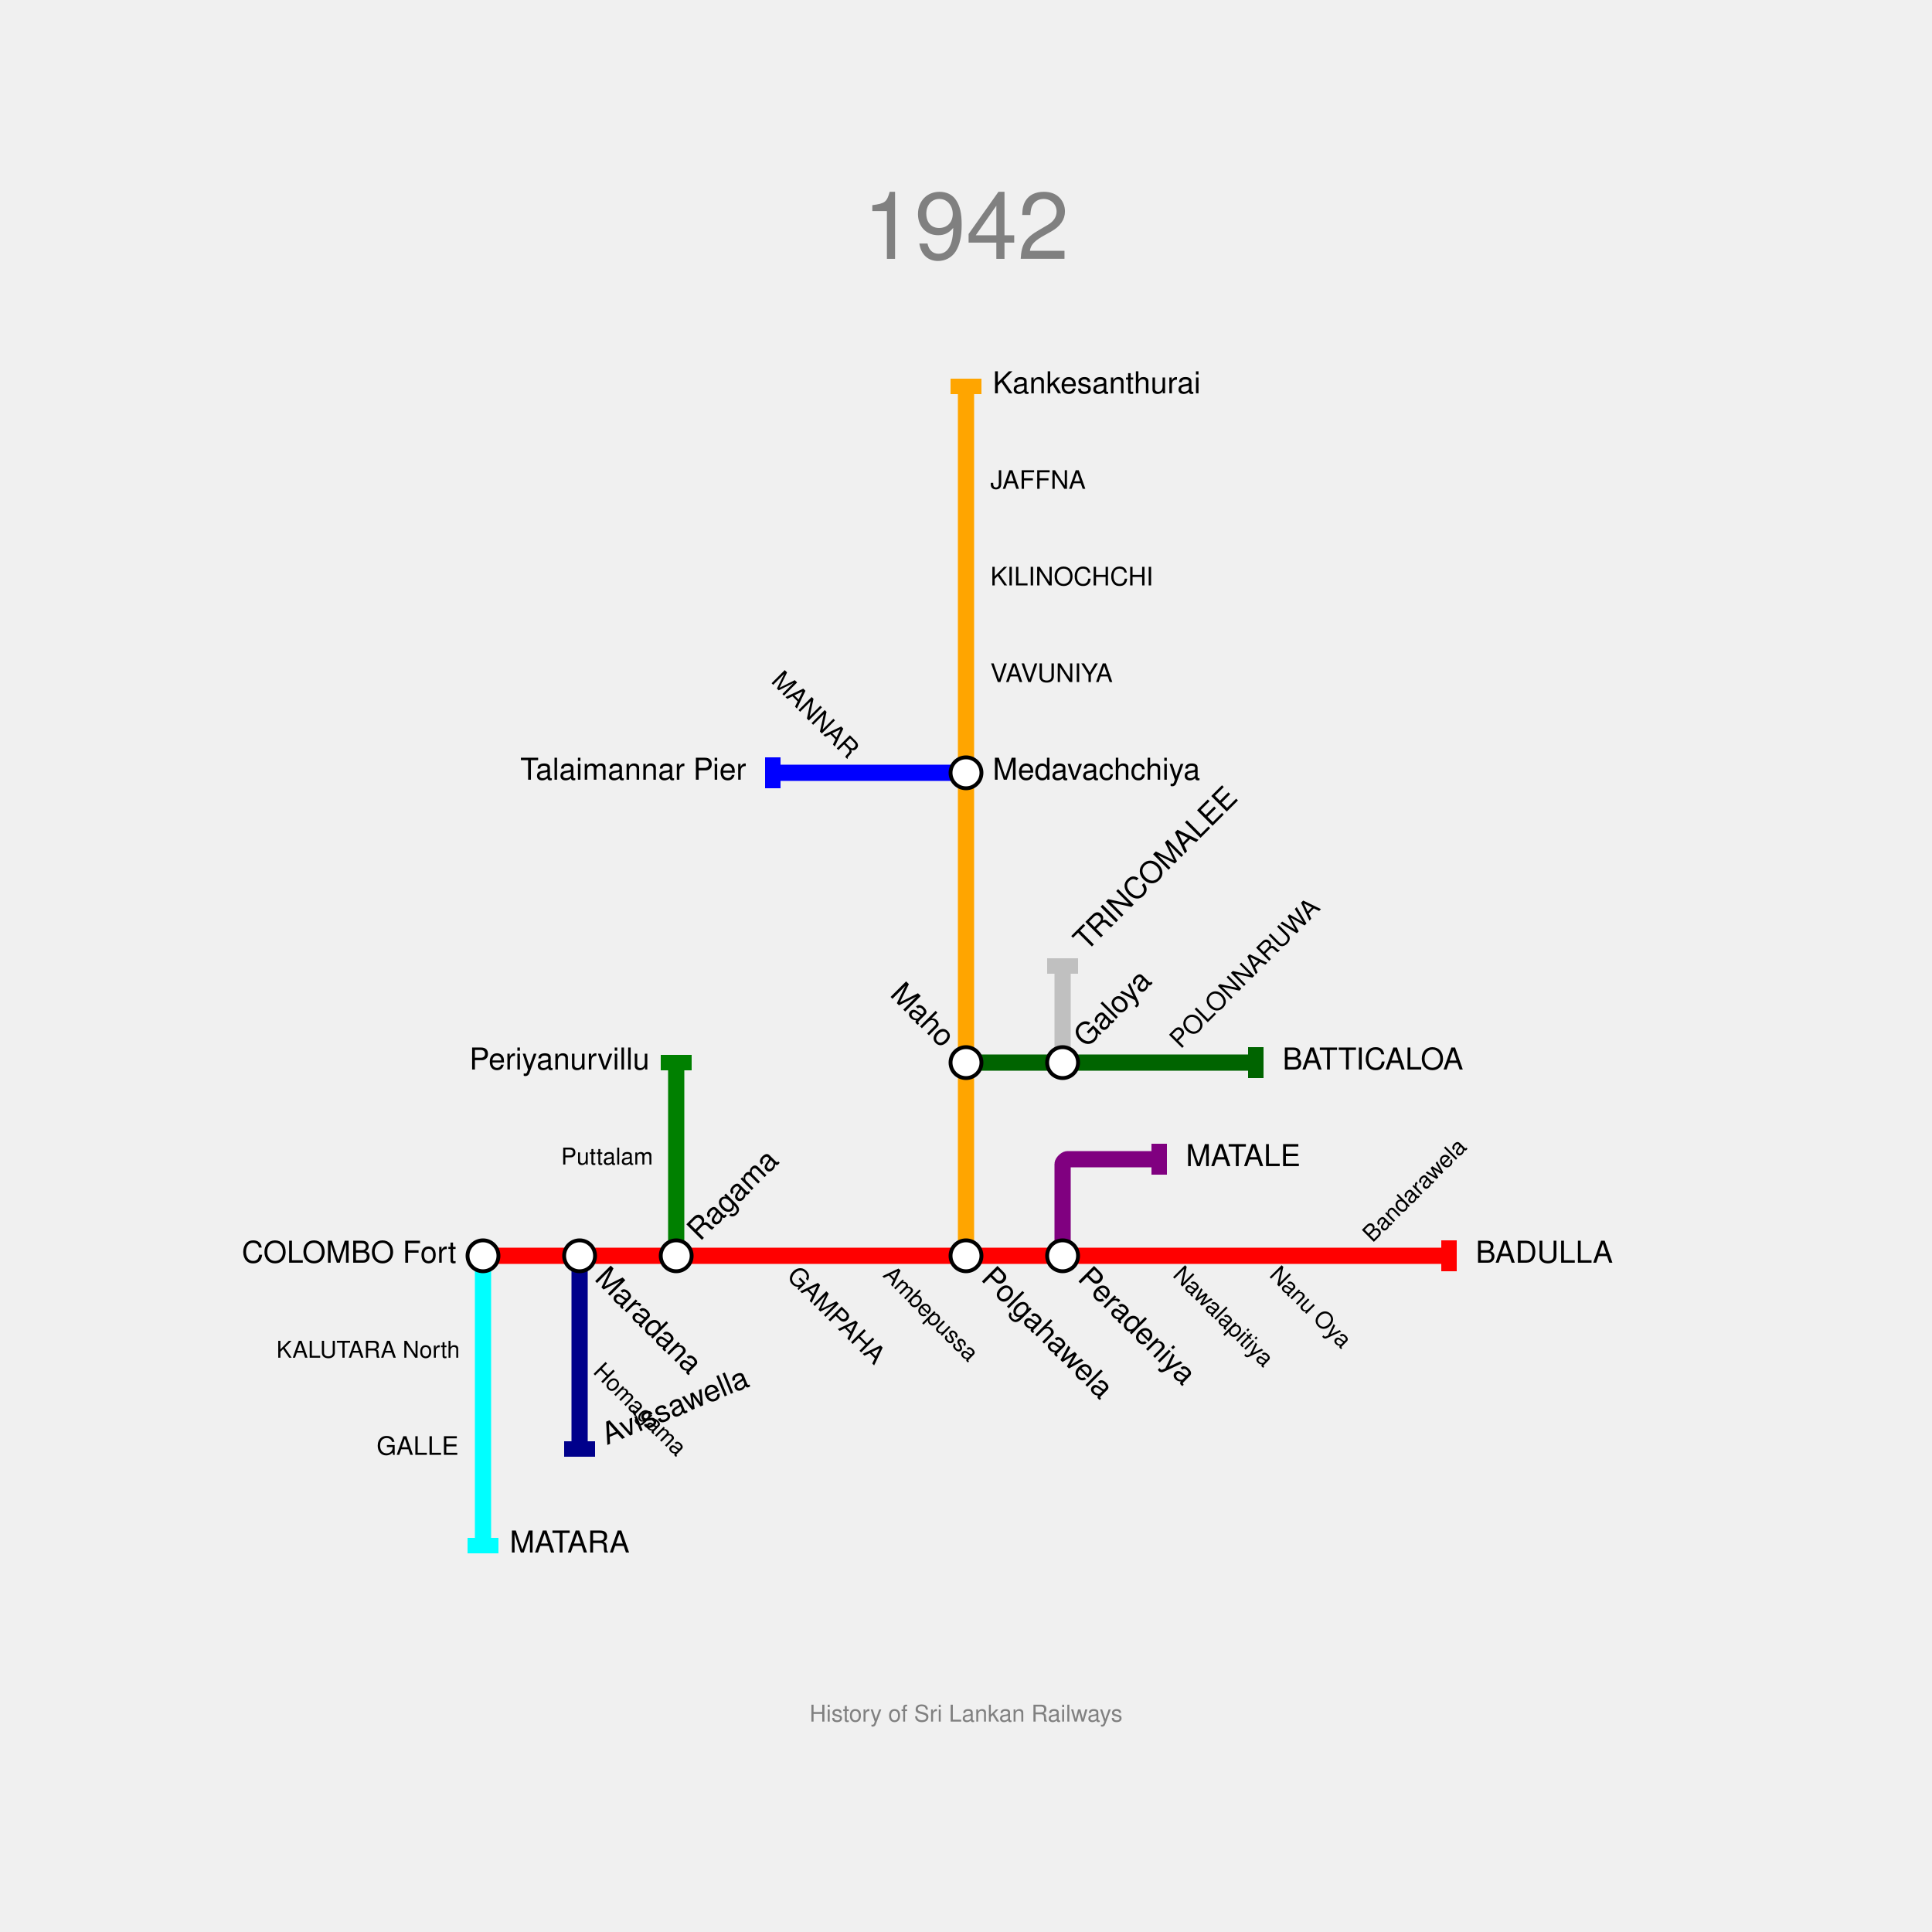
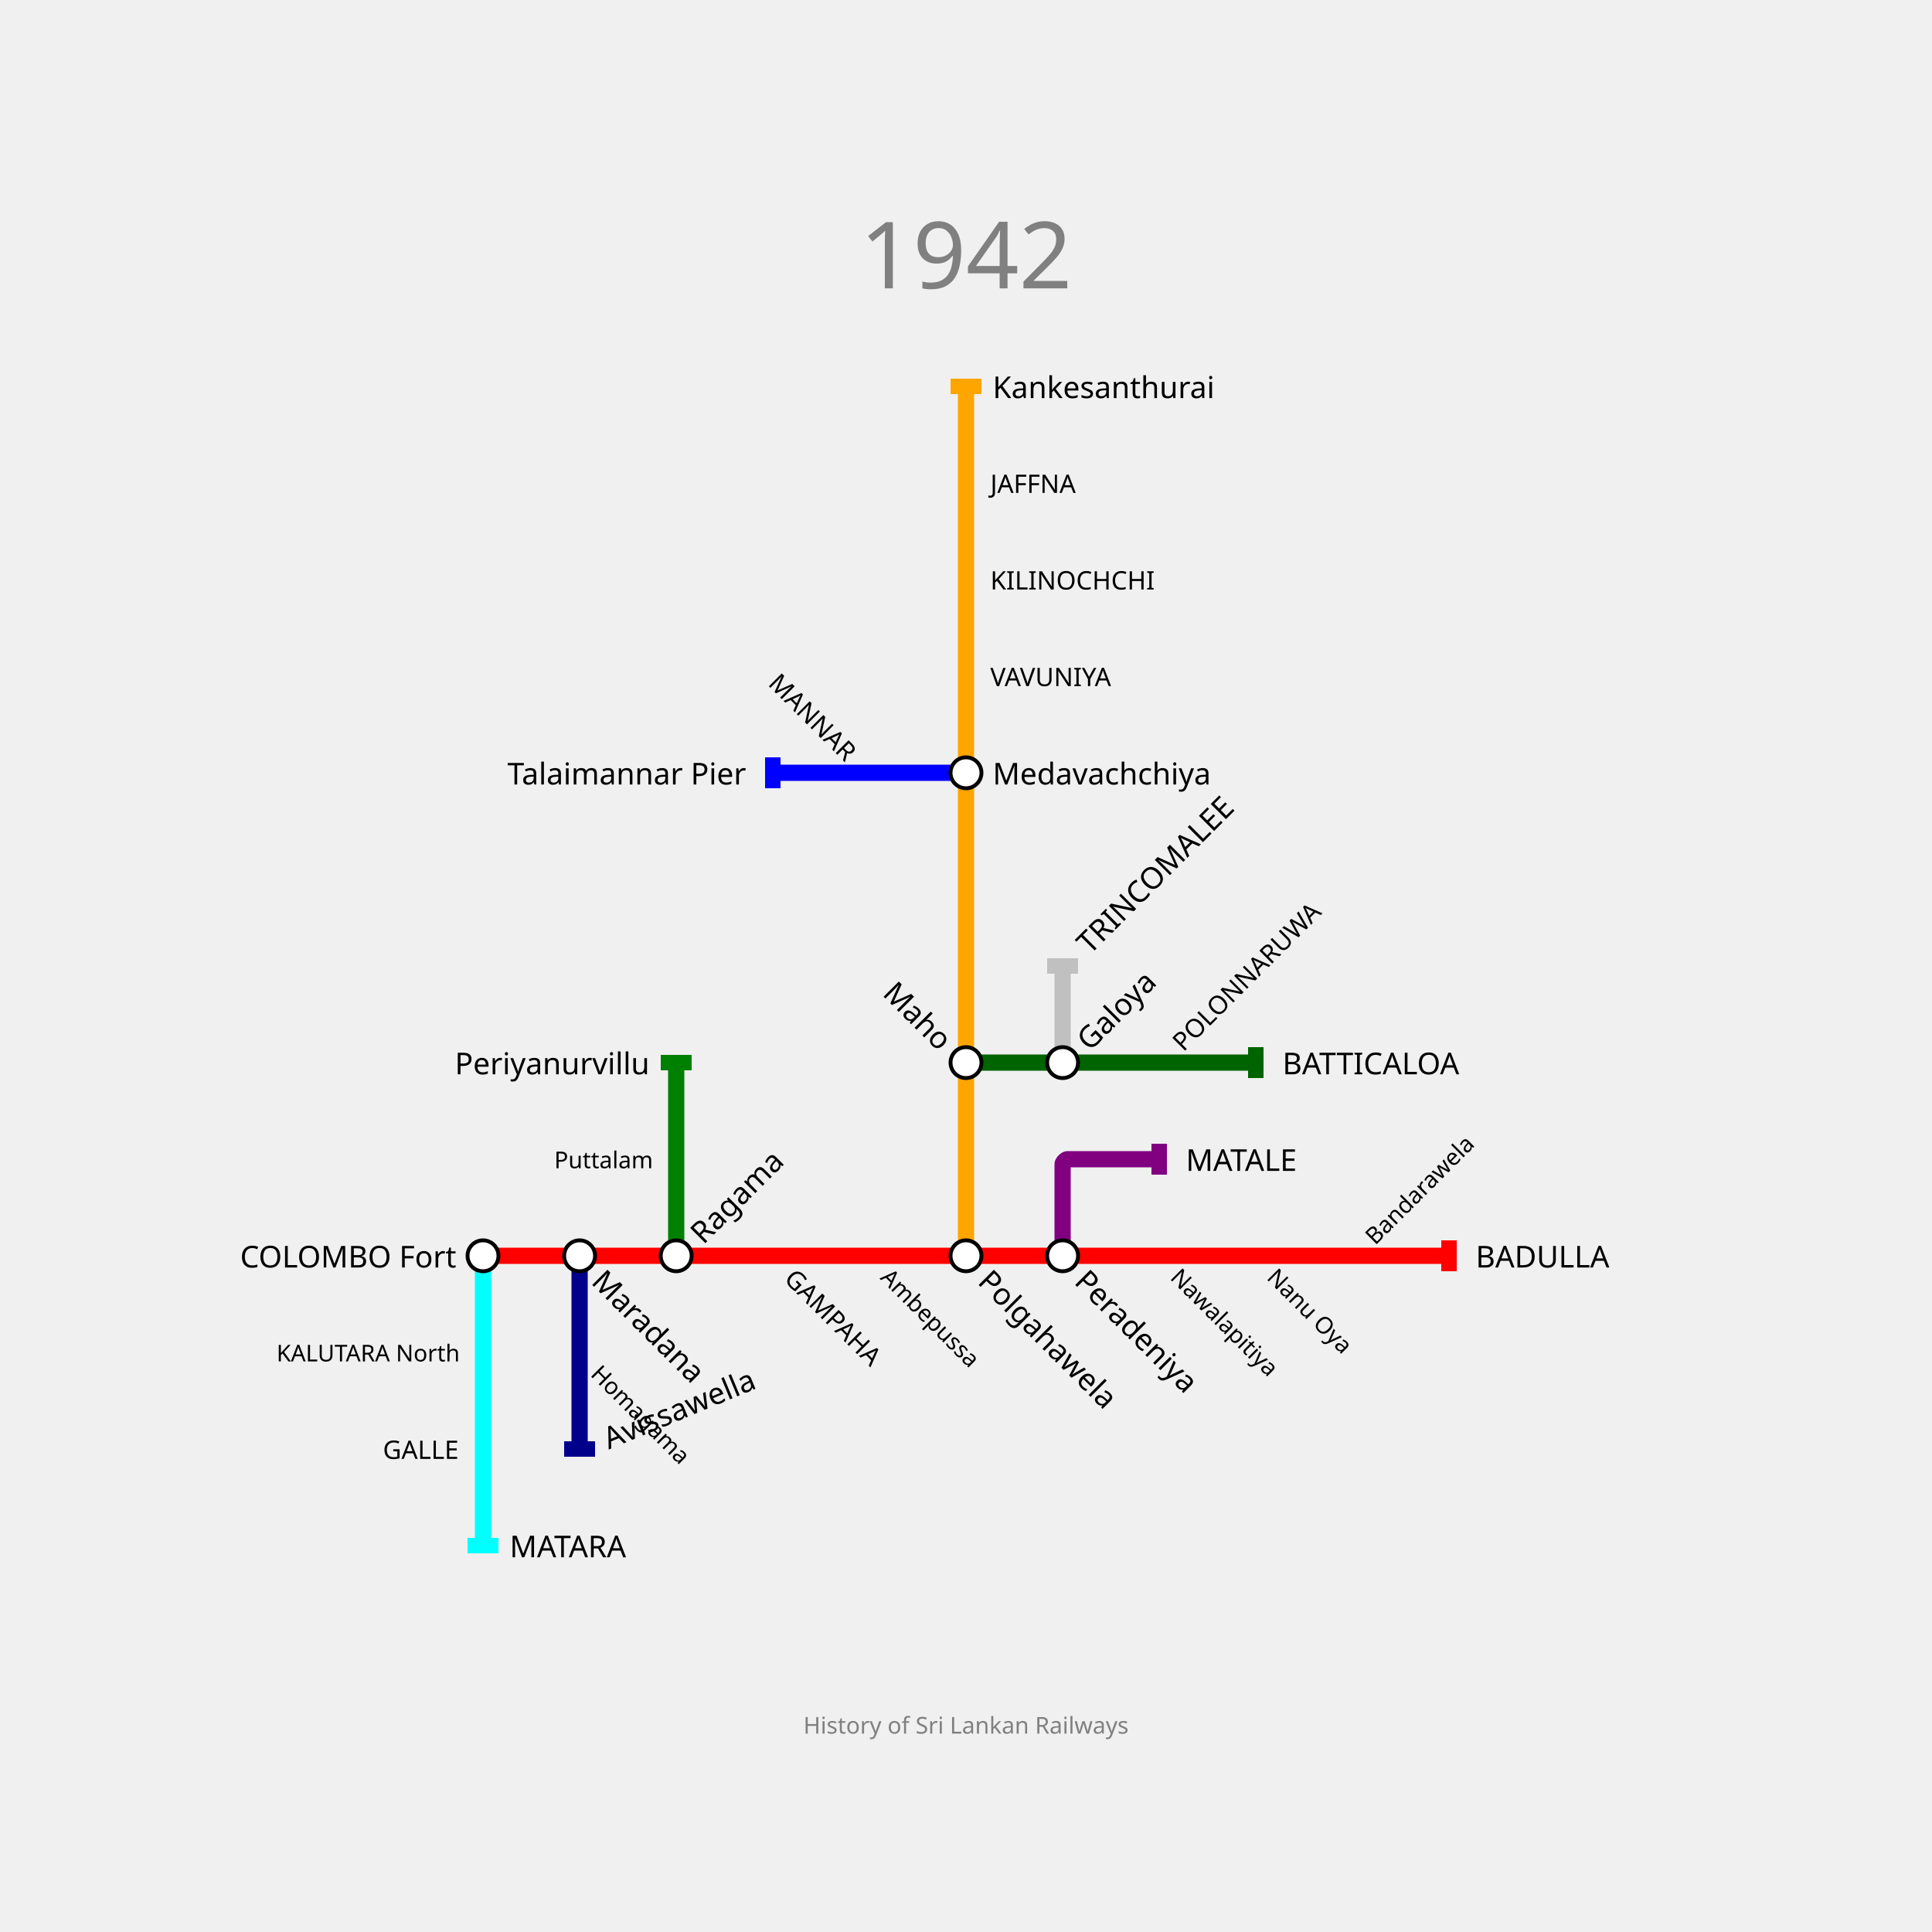
<svg xmlns="http://www.w3.org/2000/svg" width="1000" height="1000" padding="200">
-   <text fill="gray" stroke="none" font-size="48" font-family="Helvetica" x="500.0" y="112.0" text-anchor="middle" dominant-baseline="hanging">1942</text>
-   <text fill="gray" stroke="none" font-size="12" font-family="Helvetica" x="500.0" y="888.0" text-anchor="middle" dominant-baseline="text-top">History of Sri Lankan Railways</text>
+   <text fill="gray" stroke="none" font-size="48" font-family="trebuchet ms" x="500.0" y="112.0" text-anchor="middle" dominant-baseline="hanging">1942</text>
+   <text fill="gray" stroke="none" font-size="12" font-family="trebuchet ms" x="500.0" y="888.0" text-anchor="middle" dominant-baseline="text-top">History of Sri Lankan Railways</text>
  <g>
    <path fill="none" stroke-width="8.4" stroke-opacity="1" d="M 250.0,650.0 L 300.0,650.0 L 350.0,650.0 L 400.0,650.0 L 450.0,650.0 L 500.0,650.0 L 550.0,650.0 L 600.0,650.0 L 650.0,650.0 L 700.0,650.0 L 750.0,650.0" stroke="red" />
    <rect stroke="none" fill-opacity="1" x="746" y="642" width="8" height="16" fill="red" />
  </g>
  <g>
    <path fill="none" stroke-width="8.4" stroke-opacity="1" d="M 250.0,650.0 L 250.0,700.0 L 250.0,750.0 L 250.0,800.0" stroke="cyan" />
    <rect stroke="none" fill-opacity="1" x="242" y="796" width="16" height="8" fill="cyan" />
  </g>
  <g>
    <path fill="none" stroke-width="8.4" stroke-opacity="1" d="M 500.0,650.0 L 500.0,600.0 L 500.0,550.0 L 500.0,500.0 L 500.0,450.0 L 500.0,400.0 L 500.0,350.0 L 500.0,300.0 L 500.0,250.0 L 500.0,200.0" stroke="orange" />
    <rect stroke="none" fill-opacity="1" x="492" y="196" width="16" height="8" fill="orange" />
  </g>
  <g>
    <path fill="none" stroke-width="8.4" stroke-opacity="1" d="M 300.0,650.0 L 300.0,700.0 L 300.0,750.0" stroke="darkblue" />
    <rect stroke="none" fill-opacity="1" x="292" y="746" width="16" height="8" fill="darkblue" />
  </g>
  <g>
    <path fill="none" stroke-width="8.4" stroke-opacity="1" d="M 350.0,650.0 L 350.0,600.0 L 350.0,550.0" stroke="green" />
    <rect stroke="none" fill-opacity="1" x="342" y="546" width="16" height="8" fill="green" />
  </g>
  <g>
    <path fill="none" stroke-width="8.4" stroke-opacity="1" d="M 550.0,650.0 L 550.0,602.5 C 550.0,601.667 551.667,600.0 552.5,600.0 L 600.0,600.0" stroke="purple" />
    <rect stroke="none" fill-opacity="1" x="596" y="592" width="8" height="16" fill="purple" />
  </g>
  <g>
    <path fill="none" stroke-width="8.4" stroke-opacity="1" d="M 500.0,400.0 L 450.0,400.0 L 400.0,400.0" stroke="blue" />
    <rect stroke="none" fill-opacity="1" x="396" y="392" width="8" height="16" fill="blue" />
  </g>
  <g>
    <path fill="none" stroke-width="8.4" stroke-opacity="1" d="M 500.0,550.0 L 550.0,550.0 L 600.0,550.0 L 650.0,550.0" stroke="darkgreen" />
    <rect stroke="none" fill-opacity="1" x="646" y="542" width="8" height="16" fill="darkgreen" />
  </g>
  <g>
    <path fill="none" stroke-width="8.4" stroke-opacity="1" d="M 550.0,550.0 L 550.0,500.0" stroke="silver" />
    <rect stroke="none" fill-opacity="1" x="542" y="496" width="16" height="8" fill="silver" />
  </g>
  <g>
    <circle r="8" fill="white" stroke="black" stroke-width="2.0" cx="250" cy="650" />
-     <text fill="black" stroke="none" font-size="15.6" font-family="Helvetica" font-weight="100" text-anchor="end" dominant-baseline="central" x="236.2" y="650" transform="translate(250,650) rotate(0) translate(-250,-650)">COLOMBO Fort</text>
+     <text fill="black" stroke="none" font-size="15.6" font-family="trebuchet ms" font-weight="100" text-anchor="end" dominant-baseline="central" x="236.2" y="650" transform="translate(250,650) rotate(0) translate(-250,-650)">COLOMBO Fort</text>
  </g>
  <g>
    <circle r="8" fill="white" stroke="black" stroke-width="2.0" cx="300" cy="650" />
-     <text fill="black" stroke="none" font-size="15.6" font-family="Helvetica" font-weight="100" text-anchor="start" dominant-baseline="central" x="313.8" y="650" transform="translate(300,650) rotate(-315) translate(-300,-650)">Maradana</text>
+     <text fill="black" stroke="none" font-size="15.6" font-family="trebuchet ms" font-weight="100" text-anchor="start" dominant-baseline="central" x="313.8" y="650" transform="translate(300,650) rotate(-315) translate(-300,-650)">Maradana</text>
  </g>
  <g>
    <circle r="8" fill="white" stroke="black" stroke-width="2.0" cx="350" cy="650" />
-     <text fill="black" stroke="none" font-size="15.6" font-family="Helvetica" font-weight="100" text-anchor="start" dominant-baseline="central" x="363.8" y="650" transform="translate(350,650) rotate(-45) translate(-350,-650)">Ragama</text>
+     <text fill="black" stroke="none" font-size="15.6" font-family="trebuchet ms" font-weight="100" text-anchor="start" dominant-baseline="central" x="363.8" y="650" transform="translate(350,650) rotate(-45) translate(-350,-650)">Ragama</text>
  </g>
  <g>
    <circle r="8" fill="white" stroke="black" stroke-width="2.0" cx="500" cy="650" />
-     <text fill="black" stroke="none" font-size="15.6" font-family="Helvetica" font-weight="100" text-anchor="start" dominant-baseline="central" x="513.8" y="650" transform="translate(500,650) rotate(-315) translate(-500,-650)">Polgahawela</text>
+     <text fill="black" stroke="none" font-size="15.6" font-family="trebuchet ms" font-weight="100" text-anchor="start" dominant-baseline="central" x="513.8" y="650" transform="translate(500,650) rotate(-315) translate(-500,-650)">Polgahawela</text>
  </g>
  <g>
    <circle r="8" fill="white" stroke="black" stroke-width="2.0" cx="550" cy="650" />
-     <text fill="black" stroke="none" font-size="15.6" font-family="Helvetica" font-weight="100" text-anchor="start" dominant-baseline="central" x="563.8" y="650" transform="translate(550,650) rotate(-315) translate(-550,-650)">Peradeniya</text>
+     <text fill="black" stroke="none" font-size="15.6" font-family="trebuchet ms" font-weight="100" text-anchor="start" dominant-baseline="central" x="563.8" y="650" transform="translate(550,650) rotate(-315) translate(-550,-650)">Peradeniya</text>
  </g>
  <g>
-     <text fill="black" stroke="none" font-size="15.6" font-family="Helvetica" font-weight="100" text-anchor="start" dominant-baseline="central" x="763.8" y="650" transform="translate(750,650) rotate(0) translate(-750,-650)">BADULLA</text>
+     <text fill="black" stroke="none" font-size="15.6" font-family="trebuchet ms" font-weight="100" text-anchor="start" dominant-baseline="central" x="763.8" y="650" transform="translate(750,650) rotate(0) translate(-750,-650)">BADULLA</text>
  </g>
  <g>
-     <text fill="black" stroke="none" font-size="15.6" font-family="Helvetica" font-weight="100" text-anchor="start" dominant-baseline="central" x="263.8" y="800" transform="translate(250,800) rotate(0) translate(-250,-800)">MATARA</text>
+     <text fill="black" stroke="none" font-size="15.6" font-family="trebuchet ms" font-weight="100" text-anchor="start" dominant-baseline="central" x="263.8" y="800" transform="translate(250,800) rotate(0) translate(-250,-800)">MATARA</text>
  </g>
  <g>
    <circle r="8" fill="white" stroke="black" stroke-width="2.0" cx="500" cy="550" />
-     <text fill="black" stroke="none" font-size="15.6" font-family="Helvetica" font-weight="100" text-anchor="end" dominant-baseline="central" x="486.2" y="550" transform="translate(500,550) rotate(45) translate(-500,-550)">Maho</text>
+     <text fill="black" stroke="none" font-size="15.6" font-family="trebuchet ms" font-weight="100" text-anchor="end" dominant-baseline="central" x="486.2" y="550" transform="translate(500,550) rotate(45) translate(-500,-550)">Maho</text>
  </g>
  <g>
    <circle r="8" fill="white" stroke="black" stroke-width="2.0" cx="500" cy="400" />
-     <text fill="black" stroke="none" font-size="15.6" font-family="Helvetica" font-weight="100" text-anchor="start" dominant-baseline="central" x="513.8" y="400" transform="translate(500,400) rotate(0) translate(-500,-400)">Medavachchiya</text>
+     <text fill="black" stroke="none" font-size="15.6" font-family="trebuchet ms" font-weight="100" text-anchor="start" dominant-baseline="central" x="513.8" y="400" transform="translate(500,400) rotate(0) translate(-500,-400)">Medavachchiya</text>
  </g>
  <g>
-     <text fill="black" stroke="none" font-size="15.6" font-family="Helvetica" font-weight="100" text-anchor="start" dominant-baseline="central" x="513.8" y="200" transform="translate(500,200) rotate(0) translate(-500,-200)">Kankesanthurai</text>
+     <text fill="black" stroke="none" font-size="15.6" font-family="trebuchet ms" font-weight="100" text-anchor="start" dominant-baseline="central" x="513.8" y="200" transform="translate(500,200) rotate(0) translate(-500,-200)">Kankesanthurai</text>
  </g>
  <g>
-     <text fill="black" stroke="none" font-size="15.6" font-family="Helvetica" font-weight="100" text-anchor="start" dominant-baseline="central" x="313.8" y="750" transform="translate(300,750) rotate(-22.5) translate(-300,-750)">Avissawella</text>
+     <text fill="black" stroke="none" font-size="15.6" font-family="trebuchet ms" font-weight="100" text-anchor="start" dominant-baseline="central" x="313.8" y="750" transform="translate(300,750) rotate(-22.5) translate(-300,-750)">Avissawella</text>
  </g>
  <g>
-     <text fill="black" stroke="none" font-size="15.6" font-family="Helvetica" font-weight="100" text-anchor="end" dominant-baseline="central" x="336.2" y="550" transform="translate(350,550) rotate(0) translate(-350,-550)">Periyanurvillu</text>
+     <text fill="black" stroke="none" font-size="15.6" font-family="trebuchet ms" font-weight="100" text-anchor="end" dominant-baseline="central" x="336.2" y="550" transform="translate(350,550) rotate(0) translate(-350,-550)">Periyanurvillu</text>
  </g>
  <g>
-     <text fill="black" stroke="none" font-size="15.6" font-family="Helvetica" font-weight="100" text-anchor="start" dominant-baseline="central" x="613.8" y="600" transform="translate(600,600) rotate(0) translate(-600,-600)">MATALE</text>
+     <text fill="black" stroke="none" font-size="15.6" font-family="trebuchet ms" font-weight="100" text-anchor="start" dominant-baseline="central" x="613.8" y="600" transform="translate(600,600) rotate(0) translate(-600,-600)">MATALE</text>
  </g>
  <g>
-     <text fill="black" stroke="none" font-size="15.6" font-family="Helvetica" font-weight="100" text-anchor="end" dominant-baseline="central" x="386.2" y="400" transform="translate(400,400) rotate(0) translate(-400,-400)">Talaimannar Pier</text>
+     <text fill="black" stroke="none" font-size="15.6" font-family="trebuchet ms" font-weight="100" text-anchor="end" dominant-baseline="central" x="386.2" y="400" transform="translate(400,400) rotate(0) translate(-400,-400)">Talaimannar Pier</text>
  </g>
  <g>
    <circle r="8" fill="white" stroke="black" stroke-width="2.0" cx="550" cy="550" />
-     <text fill="black" stroke="none" font-size="15.6" font-family="Helvetica" font-weight="100" text-anchor="start" dominant-baseline="central" x="563.8" y="550" transform="translate(550,550) rotate(-45) translate(-550,-550)">Galoya</text>
+     <text fill="black" stroke="none" font-size="15.6" font-family="trebuchet ms" font-weight="100" text-anchor="start" dominant-baseline="central" x="563.8" y="550" transform="translate(550,550) rotate(-45) translate(-550,-550)">Galoya</text>
  </g>
  <g>
-     <text fill="black" stroke="none" font-size="15.6" font-family="Helvetica" font-weight="100" text-anchor="start" dominant-baseline="central" x="663.8" y="550" transform="translate(650,550) rotate(0) translate(-650,-550)">BATTICALOA</text>
+     <text fill="black" stroke="none" font-size="15.6" font-family="trebuchet ms" font-weight="100" text-anchor="start" dominant-baseline="central" x="663.8" y="550" transform="translate(650,550) rotate(0) translate(-650,-550)">BATTICALOA</text>
  </g>
  <g>
-     <text fill="black" stroke="none" font-size="15.6" font-family="Helvetica" font-weight="100" text-anchor="start" dominant-baseline="central" x="563.8" y="500" transform="translate(550,500) rotate(-45) translate(-550,-500)">TRINCOMALEE</text>
+     <text fill="black" stroke="none" font-size="15.6" font-family="trebuchet ms" font-weight="100" text-anchor="start" dominant-baseline="central" x="563.8" y="500" transform="translate(550,500) rotate(-45) translate(-550,-500)">TRINCOMALEE</text>
  </g>
  <g>
-     <text fill="black" stroke="none" font-size="13.2" font-family="Helvetica" font-weight="100" text-anchor="start" dominant-baseline="central" x="412.6" y="650" transform="translate(400,650) rotate(-315) translate(-400,-650)">GAMPAHA</text>
+     <text fill="black" stroke="none" font-size="13.2" font-family="trebuchet ms" font-weight="100" text-anchor="start" dominant-baseline="central" x="412.6" y="650" transform="translate(400,650) rotate(-315) translate(-400,-650)">GAMPAHA</text>
  </g>
  <g>
-     <text fill="black" stroke="none" font-size="13.2" font-family="Helvetica" font-weight="100" text-anchor="end" dominant-baseline="central" x="237.4" y="750" transform="translate(250,750) rotate(0) translate(-250,-750)">GALLE</text>
+     <text fill="black" stroke="none" font-size="13.2" font-family="trebuchet ms" font-weight="100" text-anchor="end" dominant-baseline="central" x="237.4" y="750" transform="translate(250,750) rotate(0) translate(-250,-750)">GALLE</text>
  </g>
  <g />
  <g />
  <g>
-     <text fill="black" stroke="none" font-size="13.2" font-family="Helvetica" font-weight="100" text-anchor="start" dominant-baseline="central" x="512.6" y="350" transform="translate(500,350) rotate(0) translate(-500,-350)">VAVUNIYA</text>
+     <text fill="black" stroke="none" font-size="13.2" font-family="trebuchet ms" font-weight="100" text-anchor="start" dominant-baseline="central" x="512.6" y="350" transform="translate(500,350) rotate(0) translate(-500,-350)">VAVUNIYA</text>
  </g>
  <g>
-     <text fill="black" stroke="none" font-size="13.2" font-family="Helvetica" font-weight="100" text-anchor="start" dominant-baseline="central" x="512.6" y="300" transform="translate(500,300) rotate(0) translate(-500,-300)">KILINOCHCHI</text>
+     <text fill="black" stroke="none" font-size="13.2" font-family="trebuchet ms" font-weight="100" text-anchor="start" dominant-baseline="central" x="512.6" y="300" transform="translate(500,300) rotate(0) translate(-500,-300)">KILINOCHCHI</text>
  </g>
  <g>
-     <text fill="black" stroke="none" font-size="13.2" font-family="Helvetica" font-weight="100" text-anchor="start" dominant-baseline="central" x="512.6" y="250" transform="translate(500,250) rotate(0) translate(-500,-250)">JAFFNA</text>
+     <text fill="black" stroke="none" font-size="13.2" font-family="trebuchet ms" font-weight="100" text-anchor="start" dominant-baseline="central" x="512.6" y="250" transform="translate(500,250) rotate(0) translate(-500,-250)">JAFFNA</text>
  </g>
  <g />
  <g>
-     <text fill="black" stroke="none" font-size="13.2" font-family="Helvetica" font-weight="100" text-anchor="end" dominant-baseline="central" x="437.4" y="400" transform="translate(450,400) rotate(45) translate(-450,-400)">MANNAR</text>
+     <text fill="black" stroke="none" font-size="13.2" font-family="trebuchet ms" font-weight="100" text-anchor="end" dominant-baseline="central" x="437.4" y="400" transform="translate(450,400) rotate(45) translate(-450,-400)">MANNAR</text>
  </g>
  <g>
-     <text fill="black" stroke="none" font-size="13.2" font-family="Helvetica" font-weight="100" text-anchor="start" dominant-baseline="central" x="612.6" y="550" transform="translate(600,550) rotate(-45) translate(-600,-550)">POLONNARUWA</text>
+     <text fill="black" stroke="none" font-size="13.2" font-family="trebuchet ms" font-weight="100" text-anchor="start" dominant-baseline="central" x="612.6" y="550" transform="translate(600,550) rotate(-45) translate(-600,-550)">POLONNARUWA</text>
  </g>
  <g>
-     <text fill="black" stroke="none" font-size="12" font-family="Helvetica" font-weight="100" text-anchor="start" dominant-baseline="central" x="462.0" y="650" transform="translate(450,650) rotate(-315) translate(-450,-650)">Ambepussa</text>
+     <text fill="black" stroke="none" font-size="12" font-family="trebuchet ms" font-weight="100" text-anchor="start" dominant-baseline="central" x="462.0" y="650" transform="translate(450,650) rotate(-315) translate(-450,-650)">Ambepussa</text>
  </g>
  <g>
-     <text fill="black" stroke="none" font-size="12" font-family="Helvetica" font-weight="100" text-anchor="start" dominant-baseline="central" x="612.0" y="650" transform="translate(600,650) rotate(-315) translate(-600,-650)">Nawalapitiya</text>
+     <text fill="black" stroke="none" font-size="12" font-family="trebuchet ms" font-weight="100" text-anchor="start" dominant-baseline="central" x="612.0" y="650" transform="translate(600,650) rotate(-315) translate(-600,-650)">Nawalapitiya</text>
  </g>
  <g>
-     <text fill="black" stroke="none" font-size="12" font-family="Helvetica" font-weight="100" text-anchor="start" dominant-baseline="central" x="662.0" y="650" transform="translate(650,650) rotate(-315) translate(-650,-650)">Nanu Oya</text>
+     <text fill="black" stroke="none" font-size="12" font-family="trebuchet ms" font-weight="100" text-anchor="start" dominant-baseline="central" x="662.0" y="650" transform="translate(650,650) rotate(-315) translate(-650,-650)">Nanu Oya</text>
  </g>
  <g>
-     <text fill="black" stroke="none" font-size="12" font-family="Helvetica" font-weight="100" text-anchor="start" dominant-baseline="central" x="712.0" y="650" transform="translate(700,650) rotate(-45) translate(-700,-650)">Bandarawela</text>
+     <text fill="black" stroke="none" font-size="12" font-family="trebuchet ms" font-weight="100" text-anchor="start" dominant-baseline="central" x="712.0" y="650" transform="translate(700,650) rotate(-45) translate(-700,-650)">Bandarawela</text>
  </g>
  <g>
-     <text fill="black" stroke="none" font-size="12" font-family="Helvetica" font-weight="100" text-anchor="end" dominant-baseline="central" x="238.0" y="700" transform="translate(250,700) rotate(0) translate(-250,-700)">KALUTARA North</text>
+     <text fill="black" stroke="none" font-size="12" font-family="trebuchet ms" font-weight="100" text-anchor="end" dominant-baseline="central" x="238.0" y="700" transform="translate(250,700) rotate(0) translate(-250,-700)">KALUTARA North</text>
  </g>
  <g />
  <g>
-     <text fill="black" stroke="none" font-size="12" font-family="Helvetica" font-weight="100" text-anchor="start" dominant-baseline="central" x="312.0" y="700" transform="translate(300,700) rotate(-315) translate(-300,-700)">Homagama</text>
+     <text fill="black" stroke="none" font-size="12" font-family="trebuchet ms" font-weight="100" text-anchor="start" dominant-baseline="central" x="312.0" y="700" transform="translate(300,700) rotate(-315) translate(-300,-700)">Homagama</text>
  </g>
  <g>
-     <text fill="black" stroke="none" font-size="12" font-family="Helvetica" font-weight="100" text-anchor="end" dominant-baseline="central" x="338.0" y="600" transform="translate(350,600) rotate(0) translate(-350,-600)">Puttalam</text>
+     <text fill="black" stroke="none" font-size="12" font-family="trebuchet ms" font-weight="100" text-anchor="end" dominant-baseline="central" x="338.0" y="600" transform="translate(350,600) rotate(0) translate(-350,-600)">Puttalam</text>
  </g>
</svg>
